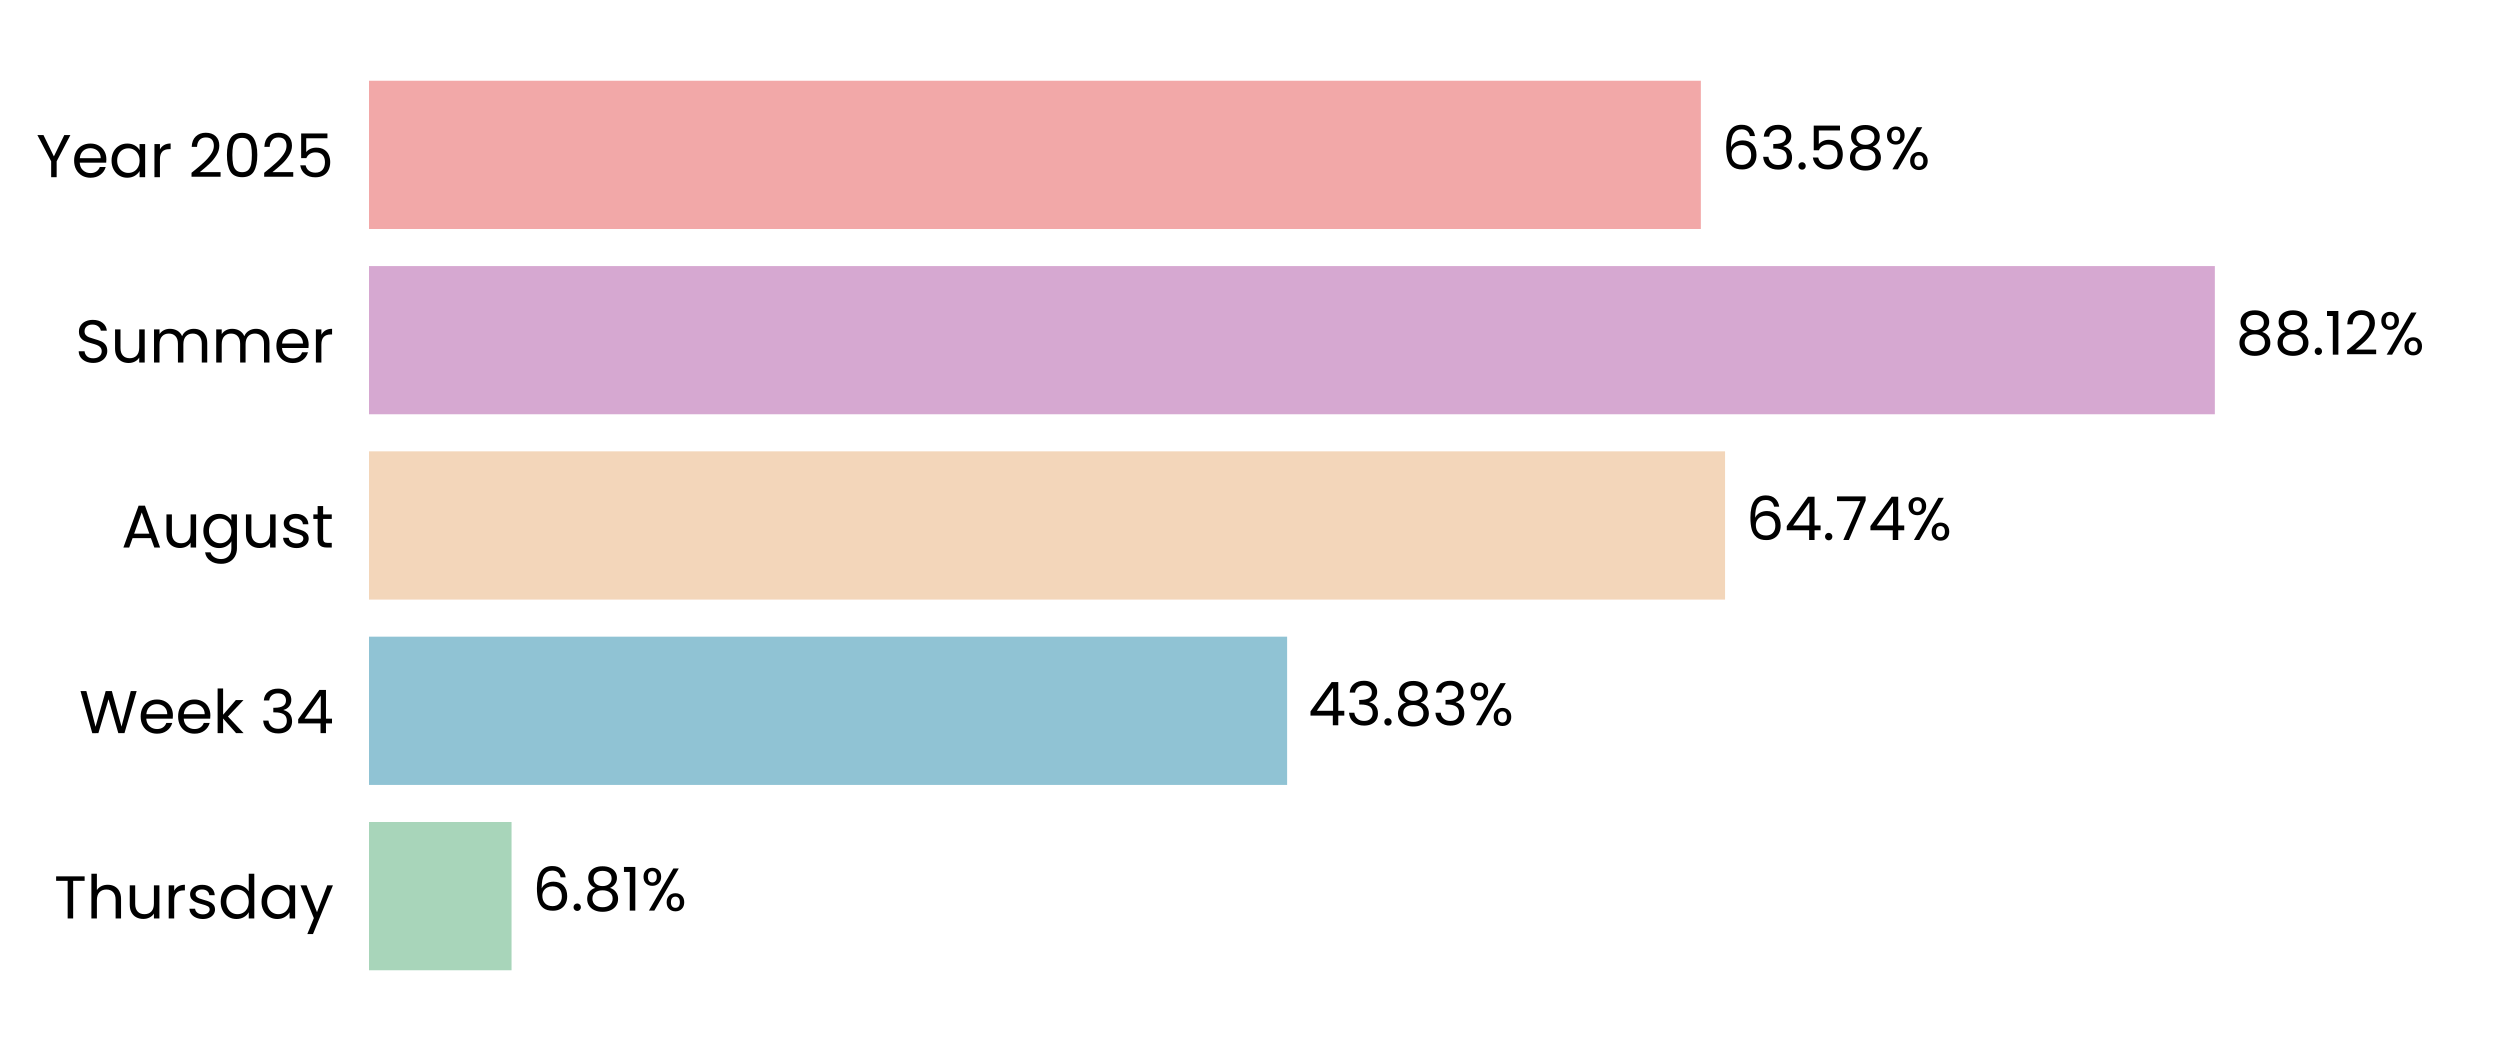
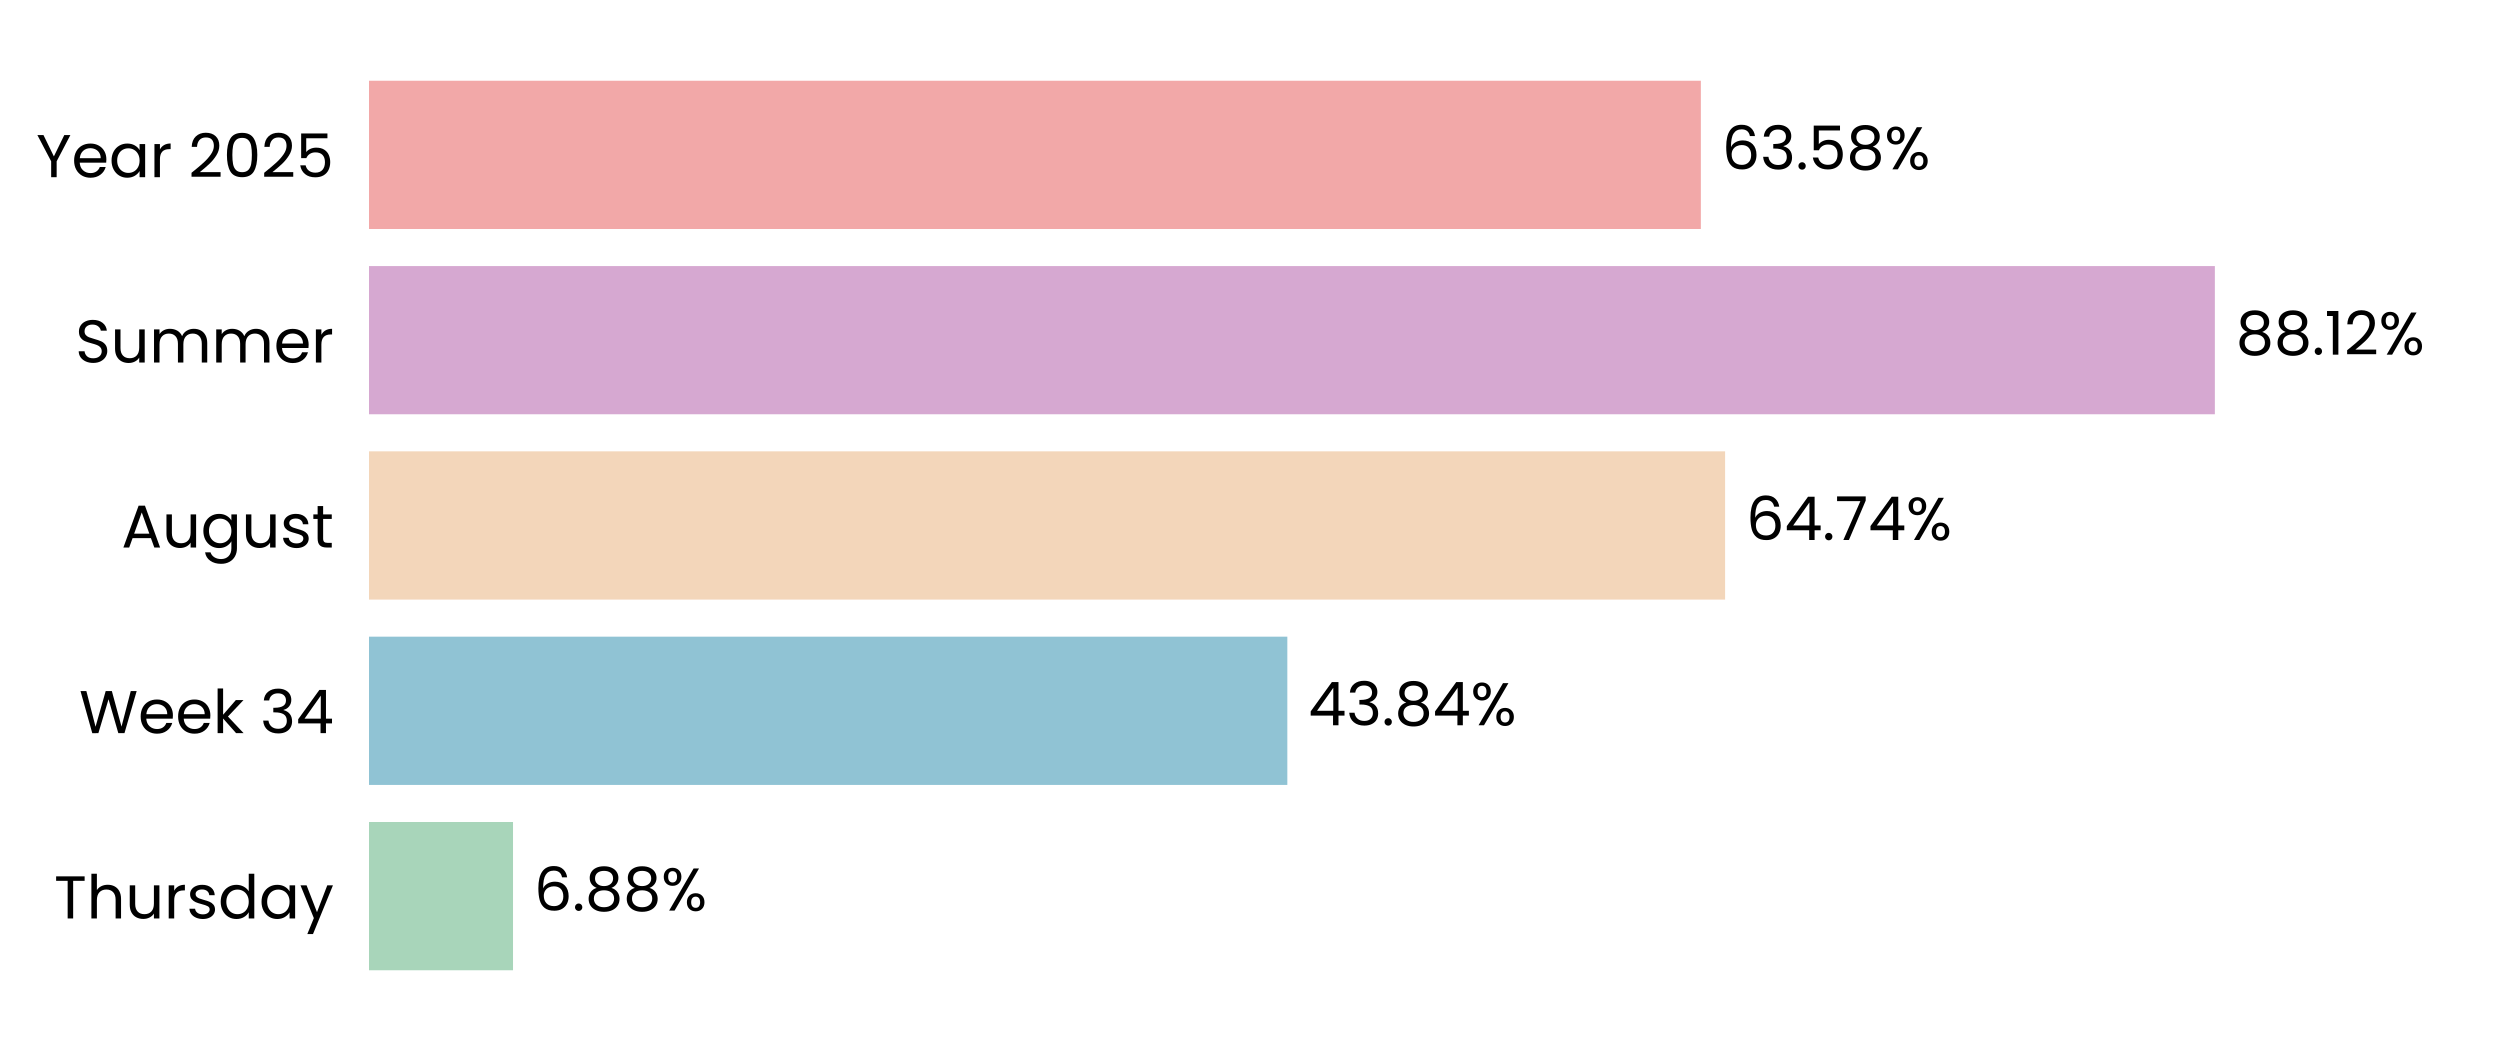
<svg xmlns="http://www.w3.org/2000/svg" xmlns:xlink="http://www.w3.org/1999/xlink" width="496.691pt" height="208.8pt" viewBox="0 0 496.691 208.8" version="1.1">
  <defs>
    <style type="text/css">*{stroke-linejoin: round; stroke-linecap: butt}</style>
  </defs>
  <g id="figure_1">
    <g id="patch_1">
      <path d="M 0 208.8  L 496.691 208.8  L 496.691 0  L 0 0  L 0 208.8  z " style="fill: none" />
    </g>
    <g id="axes_1">
      <g id="patch_2">
        <path d="M 73.311 201.6  L 489.491 201.6  L 489.491 7.2  L 73.311 7.2  L 73.311 201.6  z " style="fill: none" />
      </g>
      <g id="patch_3">
-         <path d="M 73.311 192.764  L 101.635 192.764  L 101.635 163.309  L 73.311 163.309  z " clip-path="url(#p89793f2ffe)" style="fill: #a8d5ba" />
+         <path d="M 73.311 192.764  L 101.924 192.764  L 101.924 163.309  L 73.311 163.309  z " clip-path="url(#pbf1f20fafa)" style="fill: #a8d5ba" />
      </g>
      <g id="patch_4">
-         <path d="M 73.311 155.945  L 255.72 155.945  L 255.72 126.491  L 73.311 126.491  z " clip-path="url(#p89793f2ffe)" style="fill: #90c3d4" />
+         <path d="M 73.311 155.945  L 255.762 155.945  L 255.762 126.491  L 73.311 126.491  z " clip-path="url(#pbf1f20fafa)" style="fill: #90c3d4" />
      </g>
      <g id="patch_5">
-         <path d="M 73.311 119.127  L 342.728 119.127  L 342.728 89.673  L 73.311 89.673  z " clip-path="url(#p89793f2ffe)" style="fill: #f3d6ba" />
+         <path d="M 73.311 119.127  L 342.737 119.127  L 342.737 89.673  L 73.311 89.673  z " clip-path="url(#pbf1f20fafa)" style="fill: #f3d6ba" />
      </g>
      <g id="patch_6">
-         <path d="M 73.311 82.309  L 440.038 82.309  L 440.038 52.855  L 73.311 52.855  z " clip-path="url(#p89793f2ffe)" style="fill: #d6a8d1" />
+         <path d="M 73.311 82.309  L 440.042 82.309  L 440.042 52.855  L 73.311 52.855  z " clip-path="url(#pbf1f20fafa)" style="fill: #d6a8d1" />
      </g>
      <g id="patch_7">
-         <path d="M 73.311 45.491  L 337.92 45.491  L 337.92 16.036  L 73.311 16.036  z " clip-path="url(#p89793f2ffe)" style="fill: #f2a8a8" />
+         <path d="M 73.311 45.491  L 337.92 45.491  L 337.92 16.036  L 73.311 16.036  z " clip-path="url(#pbf1f20fafa)" style="fill: #f2a8a8" />
      </g>
      <g id="matplotlib.axis_1">
        <g id="ytick_1">
          <g id="text_1">
            <g transform="translate(10.74188 182.4764) scale(0.12 -0.12)">
              <defs>
                <path id="Poppins-Regular-54" d="M 3238 4461  L 3238 3987  L 2022 3987  L 2022 0  L 1440 0  L 1440 3987  L 218 3987  L 218 4461  L 3238 4461  z " transform="scale(0.015625)" />
                <path id="Poppins-Regular-68" d="M 2234 3571  Q 2630 3571 2950 3401  Q 3270 3232 3452 2893  Q 3635 2554 3635 2067  L 3635 0  L 3059 0  L 3059 1984  Q 3059 2509 2796 2787  Q 2534 3066 2080 3066  Q 1619 3066 1347 2778  Q 1075 2490 1075 1939  L 1075 0  L 493 0  L 493 4736  L 1075 4736  L 1075 3008  Q 1248 3277 1552 3424  Q 1856 3571 2234 3571  z " transform="scale(0.015625)" />
                <path id="Poppins-Regular-75" d="M 3603 3507  L 3603 0  L 3021 0  L 3021 518  Q 2854 250 2556 99  Q 2259 -51 1901 -51  Q 1491 -51 1164 118  Q 838 288 649 627  Q 461 966 461 1453  L 461 3507  L 1037 3507  L 1037 1530  Q 1037 1011 1299 732  Q 1562 454 2016 454  Q 2483 454 2752 742  Q 3021 1030 3021 1581  L 3021 3507  L 3603 3507  z " transform="scale(0.015625)" />
                <path id="Poppins-Regular-72" d="M 1075 2938  Q 1229 3238 1513 3404  Q 1798 3571 2208 3571  L 2208 2970  L 2054 2970  Q 1075 2970 1075 1907  L 1075 0  L 493 0  L 493 3507  L 1075 3507  L 1075 2938  z " transform="scale(0.015625)" />
                <path id="Poppins-Regular-73" d="M 1734 -58  Q 1331 -58 1011 80  Q 691 218 505 464  Q 320 710 301 1030  L 902 1030  Q 928 768 1149 601  Q 1370 435 1728 435  Q 2061 435 2253 582  Q 2445 730 2445 954  Q 2445 1184 2240 1296  Q 2035 1408 1606 1517  Q 1216 1619 969 1724  Q 723 1830 547 2038  Q 371 2246 371 2586  Q 371 2854 531 3078  Q 691 3302 985 3433  Q 1280 3565 1658 3565  Q 2240 3565 2598 3270  Q 2957 2976 2982 2464  L 2400 2464  Q 2381 2739 2179 2905  Q 1978 3072 1638 3072  Q 1325 3072 1139 2937  Q 954 2803 954 2586  Q 954 2413 1066 2301  Q 1178 2189 1347 2121  Q 1517 2054 1818 1971  Q 2195 1869 2432 1769  Q 2669 1670 2838 1472  Q 3008 1274 3014 954  Q 3014 666 2854 435  Q 2694 205 2403 73  Q 2112 -58 1734 -58  z " transform="scale(0.015625)" />
                <path id="Poppins-Regular-64" d="M 275 1766  Q 275 2304 492 2710  Q 710 3117 1091 3341  Q 1472 3565 1946 3565  Q 2355 3565 2707 3376  Q 3059 3187 3245 2880  L 3245 4736  L 3834 4736  L 3834 0  L 3245 0  L 3245 659  Q 3072 346 2733 144  Q 2394 -58 1939 -58  Q 1472 -58 1091 172  Q 710 403 492 819  Q 275 1235 275 1766  z M 3245 1760  Q 3245 2157 3085 2451  Q 2925 2746 2653 2902  Q 2381 3059 2054 3059  Q 1728 3059 1459 2905  Q 1190 2752 1030 2457  Q 870 2163 870 1766  Q 870 1363 1030 1065  Q 1190 768 1459 611  Q 1728 454 2054 454  Q 2381 454 2653 611  Q 2925 768 3085 1065  Q 3245 1363 3245 1760  z " transform="scale(0.015625)" />
                <path id="Poppins-Regular-61" d="M 275 1766  Q 275 2304 492 2710  Q 710 3117 1091 3341  Q 1472 3565 1939 3565  Q 2400 3565 2739 3366  Q 3078 3168 3245 2867  L 3245 3507  L 3834 3507  L 3834 0  L 3245 0  L 3245 653  Q 3072 346 2729 144  Q 2387 -58 1933 -58  Q 1466 -58 1088 172  Q 710 403 492 819  Q 275 1235 275 1766  z M 3245 1760  Q 3245 2157 3085 2451  Q 2925 2746 2653 2902  Q 2381 3059 2054 3059  Q 1728 3059 1459 2905  Q 1190 2752 1030 2457  Q 870 2163 870 1766  Q 870 1363 1030 1065  Q 1190 768 1459 611  Q 1728 454 2054 454  Q 2381 454 2653 611  Q 2925 768 3085 1065  Q 3245 1363 3245 1760  z " transform="scale(0.015625)" />
                <path id="Poppins-Regular-79" d="M 3514 3507  L 1402 -1651  L 800 -1651  L 1491 38  L 77 3507  L 723 3507  L 1824 666  L 2912 3507  L 3514 3507  z " transform="scale(0.015625)" />
              </defs>
              <use xlink:href="#Poppins-Regular-54" />
              <use xlink:href="#Poppins-Regular-68" transform="translate(54.09999 0)" />
              <use xlink:href="#Poppins-Regular-75" transform="translate(118.1 0)" />
              <use xlink:href="#Poppins-Regular-72" transform="translate(182.1 0)" />
              <use xlink:href="#Poppins-Regular-73" transform="translate(219.3999 0)" />
              <use xlink:href="#Poppins-Regular-64" transform="translate(271.5999 0)" />
              <use xlink:href="#Poppins-Regular-61" transform="translate(339.1999 0)" />
              <use xlink:href="#Poppins-Regular-79" transform="translate(406.7999 0)" />
            </g>
          </g>
        </g>
        <g id="ytick_2">
          <g id="text_2">
            <g transform="translate(15.71813 145.6582) scale(0.12 -0.12)">
              <defs>
                <path id="Poppins-Regular-57" d="M 6099 4461  L 4806 0  L 4154 0  L 3117 3590  L 2042 0  L 1395 -6  L 147 4461  L 768 4461  L 1741 678  L 2816 4461  L 3469 4461  L 4493 691  L 5472 4461  L 6099 4461  z " transform="scale(0.015625)" />
                <path id="Poppins-Regular-65" d="M 3693 1888  Q 3693 1722 3674 1536  L 870 1536  Q 902 1018 1225 726  Q 1549 435 2010 435  Q 2387 435 2640 611  Q 2893 787 2995 1082  L 3622 1082  Q 3482 576 3059 259  Q 2637 -58 2010 -58  Q 1510 -58 1116 166  Q 723 390 499 803  Q 275 1216 275 1760  Q 275 2304 492 2713  Q 710 3123 1104 3344  Q 1498 3565 2010 3565  Q 2509 3565 2893 3347  Q 3277 3130 3485 2749  Q 3693 2368 3693 1888  z M 3091 2010  Q 3091 2342 2944 2582  Q 2797 2822 2544 2947  Q 2291 3072 1984 3072  Q 1542 3072 1232 2790  Q 922 2509 877 2010  L 3091 2010  z " transform="scale(0.015625)" />
                <path id="Poppins-Regular-6b" d="M 2451 0  L 1075 1549  L 1075 0  L 493 0  L 493 4736  L 1075 4736  L 1075 1952  L 2426 3507  L 3238 3507  L 1587 1760  L 3245 0  L 2451 0  z " transform="scale(0.015625)" />
                <path id="Poppins-Regular-20" transform="scale(0.015625)" />
                <path id="Poppins-Regular-33" d="M 384 3462  Q 429 4051 838 4384  Q 1248 4717 1901 4717  Q 2336 4717 2653 4560  Q 2970 4403 3133 4134  Q 3296 3866 3296 3526  Q 3296 3130 3069 2842  Q 2842 2554 2477 2470  L 2477 2438  Q 2893 2336 3136 2035  Q 3379 1734 3379 1248  Q 3379 883 3212 592  Q 3046 301 2713 134  Q 2381 -32 1914 -32  Q 1235 -32 800 323  Q 365 678 314 1331  L 877 1331  Q 922 947 1190 704  Q 1459 461 1907 461  Q 2355 461 2588 694  Q 2822 928 2822 1299  Q 2822 1779 2502 1990  Q 2182 2202 1536 2202  L 1389 2202  L 1389 2688  L 1542 2688  Q 2131 2694 2432 2883  Q 2733 3072 2733 3469  Q 2733 3808 2512 4013  Q 2291 4218 1882 4218  Q 1485 4218 1241 4013  Q 998 3808 954 3462  L 384 3462  z " transform="scale(0.015625)" />
                <path id="Poppins-Regular-34" d="M 256 1030  L 256 1472  L 2502 4582  L 3200 4582  L 3200 1536  L 3840 1536  L 3840 1030  L 3200 1030  L 3200 0  L 2624 0  L 2624 1030  L 256 1030  z M 2650 3974  L 928 1536  L 2650 1536  L 2650 3974  z " transform="scale(0.015625)" />
              </defs>
              <use xlink:href="#Poppins-Regular-57" />
              <use xlink:href="#Poppins-Regular-65" transform="translate(97.59999 0)" />
              <use xlink:href="#Poppins-Regular-65" transform="translate(159.6 0)" />
              <use xlink:href="#Poppins-Regular-6b" transform="translate(221.6 0)" />
              <use xlink:href="#Poppins-Regular-20" transform="translate(273.0999 0)" />
              <use xlink:href="#Poppins-Regular-33" transform="translate(299.7999 0)" />
              <use xlink:href="#Poppins-Regular-34" transform="translate(358.6999 0)" />
            </g>
          </g>
        </g>
        <g id="ytick_3">
          <g id="text_3">
            <g transform="translate(24.11812 108.78) scale(0.12 -0.12)">
              <defs>
                <path id="Poppins-Regular-41" d="M 3130 992  L 1184 992  L 826 0  L 211 0  L 1824 4435  L 2496 4435  L 4102 0  L 3488 0  L 3130 992  z M 2963 1466  L 2157 3718  L 1350 1466  L 2963 1466  z " transform="scale(0.015625)" />
                <path id="Poppins-Regular-67" d="M 1939 3565  Q 2394 3565 2736 3366  Q 3078 3168 3245 2867  L 3245 3507  L 3834 3507  L 3834 -77  Q 3834 -557 3629 -931  Q 3424 -1306 3043 -1517  Q 2662 -1728 2157 -1728  Q 1466 -1728 1005 -1401  Q 544 -1075 461 -512  L 1037 -512  Q 1133 -832 1433 -1027  Q 1734 -1222 2157 -1222  Q 2637 -1222 2941 -921  Q 3245 -621 3245 -77  L 3245 659  Q 3072 352 2733 147  Q 2394 -58 1939 -58  Q 1472 -58 1091 172  Q 710 403 492 819  Q 275 1235 275 1766  Q 275 2304 492 2710  Q 710 3117 1091 3341  Q 1472 3565 1939 3565  z M 3245 1760  Q 3245 2157 3085 2451  Q 2925 2746 2653 2902  Q 2381 3059 2054 3059  Q 1728 3059 1459 2905  Q 1190 2752 1030 2457  Q 870 2163 870 1766  Q 870 1363 1030 1065  Q 1190 768 1459 611  Q 1728 454 2054 454  Q 2381 454 2653 611  Q 2925 768 3085 1065  Q 3245 1363 3245 1760  z " transform="scale(0.015625)" />
                <path id="Poppins-Regular-74" d="M 1203 3027  L 1203 960  Q 1203 704 1312 598  Q 1421 493 1690 493  L 2118 493  L 2118 0  L 1594 0  Q 1107 0 864 224  Q 621 448 621 960  L 621 3027  L 166 3027  L 166 3507  L 621 3507  L 621 4390  L 1203 4390  L 1203 3507  L 2118 3507  L 2118 3027  L 1203 3027  z " transform="scale(0.015625)" />
              </defs>
              <use xlink:href="#Poppins-Regular-41" />
              <use xlink:href="#Poppins-Regular-75" transform="translate(67.39999 0)" />
              <use xlink:href="#Poppins-Regular-67" transform="translate(131.4 0)" />
              <use xlink:href="#Poppins-Regular-75" transform="translate(199 0)" />
              <use xlink:href="#Poppins-Regular-73" transform="translate(263 0)" />
              <use xlink:href="#Poppins-Regular-74" transform="translate(315.2 0)" />
            </g>
          </g>
        </g>
        <g id="ytick_4">
          <g id="text_4">
            <g transform="translate(14.95125 72.02182) scale(0.12 -0.12)">
              <defs>
                <path id="Poppins-Regular-53" d="M 1907 -45  Q 1466 -45 1117 112  Q 768 269 569 547  Q 371 826 365 1190  L 986 1190  Q 1018 877 1245 662  Q 1472 448 1907 448  Q 2323 448 2563 656  Q 2803 864 2803 1190  Q 2803 1446 2662 1606  Q 2522 1766 2310 1849  Q 2099 1933 1741 2029  Q 1299 2144 1033 2259  Q 768 2374 579 2620  Q 390 2867 390 3283  Q 390 3648 576 3929  Q 762 4211 1098 4364  Q 1434 4518 1869 4518  Q 2496 4518 2896 4204  Q 3296 3891 3347 3373  L 2707 3373  Q 2675 3629 2438 3824  Q 2202 4019 1811 4019  Q 1446 4019 1216 3830  Q 986 3642 986 3302  Q 986 3059 1123 2905  Q 1261 2752 1462 2672  Q 1664 2592 2029 2490  Q 2470 2368 2739 2249  Q 3008 2131 3200 1884  Q 3392 1638 3392 1216  Q 3392 890 3219 602  Q 3046 314 2707 134  Q 2368 -45 1907 -45  z " transform="scale(0.015625)" />
                <path id="Poppins-Regular-6d" d="M 4710 3571  Q 5120 3571 5440 3401  Q 5760 3232 5945 2893  Q 6131 2554 6131 2067  L 6131 0  L 5555 0  L 5555 1984  Q 5555 2509 5296 2787  Q 5037 3066 4595 3066  Q 4141 3066 3872 2774  Q 3603 2483 3603 1933  L 3603 0  L 3027 0  L 3027 1984  Q 3027 2509 2768 2787  Q 2509 3066 2067 3066  Q 1613 3066 1344 2774  Q 1075 2483 1075 1933  L 1075 0  L 493 0  L 493 3507  L 1075 3507  L 1075 3002  Q 1248 3277 1539 3424  Q 1830 3571 2182 3571  Q 2624 3571 2963 3372  Q 3302 3174 3469 2790  Q 3616 3162 3955 3366  Q 4294 3571 4710 3571  z " transform="scale(0.015625)" />
              </defs>
              <use xlink:href="#Poppins-Regular-53" />
              <use xlink:href="#Poppins-Regular-75" transform="translate(58.7 0)" />
              <use xlink:href="#Poppins-Regular-6d" transform="translate(122.7 0)" />
              <use xlink:href="#Poppins-Regular-6d" transform="translate(225.7 0)" />
              <use xlink:href="#Poppins-Regular-65" transform="translate(328.7 0)" />
              <use xlink:href="#Poppins-Regular-72" transform="translate(390.6999 0)" />
            </g>
          </g>
        </g>
        <g id="ytick_5">
          <g id="text_5">
            <g transform="translate(7.2 35.20364) scale(0.12 -0.12)">
              <defs>
                <path id="Poppins-Regular-59" d="M 3616 4461  L 2163 1683  L 2163 0  L 1581 0  L 1581 1683  L 122 4461  L 768 4461  L 1869 2202  L 2970 4461  L 3616 4461  z " transform="scale(0.015625)" />
                <path id="Poppins-Regular-32" d="M 326 467  Q 1139 1120 1600 1539  Q 2061 1958 2377 2416  Q 2694 2874 2694 3315  Q 2694 3731 2492 3971  Q 2291 4211 1843 4211  Q 1408 4211 1168 3939  Q 928 3667 909 3213  L 346 3213  Q 371 3930 780 4320  Q 1190 4710 1837 4710  Q 2496 4710 2883 4345  Q 3270 3981 3270 3341  Q 3270 2810 2953 2307  Q 2637 1805 2233 1424  Q 1830 1043 1203 538  L 3405 538  L 3405 51  L 326 51  L 326 467  z " transform="scale(0.015625)" />
                <path id="Poppins-Regular-30" d="M 397 2362  Q 397 3462 755 4080  Q 1114 4698 2010 4698  Q 2899 4698 3257 4080  Q 3616 3462 3616 2362  Q 3616 1242 3257 621  Q 2899 0 2010 0  Q 1114 0 755 621  Q 397 1242 397 2362  z M 3040 2362  Q 3040 2918 2966 3305  Q 2893 3693 2665 3929  Q 2438 4166 2010 4166  Q 1574 4166 1347 3929  Q 1120 3693 1046 3305  Q 973 2918 973 2362  Q 973 1786 1046 1395  Q 1120 1005 1347 768  Q 1574 531 2010 531  Q 2438 531 2665 768  Q 2893 1005 2966 1395  Q 3040 1786 3040 2362  z " transform="scale(0.015625)" />
                <path id="Poppins-Regular-35" d="M 3347 4122  L 1101 4122  L 1101 2662  Q 1248 2867 1536 2998  Q 1824 3130 2157 3130  Q 2688 3130 3021 2909  Q 3354 2688 3498 2339  Q 3642 1990 3642 1600  Q 3642 1139 3469 774  Q 3296 410 2941 198  Q 2586 -13 2061 -13  Q 1389 -13 973 332  Q 557 678 467 1254  L 1037 1254  Q 1120 890 1389 685  Q 1658 480 2067 480  Q 2573 480 2829 784  Q 3085 1088 3085 1587  Q 3085 2086 2829 2358  Q 2573 2630 2074 2630  Q 1734 2630 1481 2467  Q 1229 2304 1114 2022  L 563 2022  L 563 4634  L 3347 4634  L 3347 4122  z " transform="scale(0.015625)" />
              </defs>
              <use xlink:href="#Poppins-Regular-59" />
              <use xlink:href="#Poppins-Regular-65" transform="translate(58.39999 0)" />
              <use xlink:href="#Poppins-Regular-61" transform="translate(120.4 0)" />
              <use xlink:href="#Poppins-Regular-72" transform="translate(188 0)" />
              <use xlink:href="#Poppins-Regular-20" transform="translate(225.3 0)" />
              <use xlink:href="#Poppins-Regular-32" transform="translate(252 0)" />
              <use xlink:href="#Poppins-Regular-30" transform="translate(309.4999 0)" />
              <use xlink:href="#Poppins-Regular-32" transform="translate(372.2999 0)" />
              <use xlink:href="#Poppins-Regular-35" transform="translate(429.7999 0)" />
            </g>
          </g>
        </g>
      </g>
      <g id="text_6">
-         <g transform="translate(105.7964 180.9164) scale(0.12 -0.12)">
+         <g transform="translate(106.0854 180.9164) scale(0.12 -0.12)">
          <defs>
            <path id="Poppins-Regular-36" d="M 2976 3526  Q 2835 4237 2099 4237  Q 1530 4237 1248 3798  Q 966 3360 973 2355  Q 1120 2688 1462 2877  Q 1805 3066 2227 3066  Q 2886 3066 3280 2656  Q 3674 2246 3674 1523  Q 3674 1088 3504 742  Q 3334 397 2992 192  Q 2650 -13 2163 -13  Q 1504 -13 1133 281  Q 762 576 614 1094  Q 467 1613 467 2374  Q 467 4723 2106 4723  Q 2733 4723 3091 4384  Q 3450 4045 3514 3526  L 2976 3526  z M 2106 2573  Q 1830 2573 1587 2461  Q 1344 2349 1193 2121  Q 1043 1894 1043 1568  Q 1043 1082 1324 778  Q 1606 474 2131 474  Q 2579 474 2844 752  Q 3110 1030 3110 1504  Q 3110 2003 2854 2288  Q 2598 2573 2106 2573  z " transform="scale(0.015625)" />
            <path id="Poppins-Regular-2e" d="M 678 -38  Q 512 -38 397 77  Q 282 192 282 358  Q 282 525 397 640  Q 512 755 678 755  Q 838 755 950 640  Q 1062 525 1062 358  Q 1062 192 950 77  Q 838 -38 678 -38  z " transform="scale(0.015625)" />
            <path id="Poppins-Regular-38" d="M 1242 2406  Q 883 2547 691 2816  Q 499 3085 499 3469  Q 499 3814 672 4092  Q 845 4371 1187 4534  Q 1530 4698 2016 4698  Q 2502 4698 2844 4534  Q 3187 4371 3363 4092  Q 3539 3814 3539 3469  Q 3539 3098 3340 2819  Q 3142 2541 2797 2406  Q 3194 2285 3427 1981  Q 3661 1677 3661 1248  Q 3661 832 3456 521  Q 3251 211 2876 41  Q 2502 -128 2016 -128  Q 1530 -128 1162 41  Q 794 211 589 521  Q 384 832 384 1248  Q 384 1677 614 1984  Q 845 2291 1242 2406  z M 2976 3398  Q 2976 3789 2720 4000  Q 2464 4211 2016 4211  Q 1574 4211 1318 4000  Q 1062 3789 1062 3392  Q 1062 3034 1328 2816  Q 1594 2598 2016 2598  Q 2445 2598 2710 2819  Q 2976 3040 2976 3398  z M 2016 2150  Q 1542 2150 1241 1929  Q 941 1709 941 1267  Q 941 858 1232 608  Q 1523 358 2016 358  Q 2509 358 2797 608  Q 3085 858 3085 1267  Q 3085 1696 2790 1923  Q 2496 2150 2016 2150  z " transform="scale(0.015625)" />
-             <path id="Poppins-Regular-31" d="M 243 4096  L 243 4627  L 1446 4627  L 1446 0  L 858 0  L 858 4096  L 243 4096  z " transform="scale(0.015625)" />
            <path id="Poppins-Regular-25" d="M 269 3584  Q 269 4019 531 4278  Q 794 4538 1203 4538  Q 1613 4538 1875 4278  Q 2138 4019 2138 3584  Q 2138 3142 1875 2883  Q 1613 2624 1203 2624  Q 794 2624 531 2883  Q 269 3142 269 3584  z M 4006 4467  L 1414 0  L 838 0  L 3430 4467  L 4006 4467  z M 1203 4179  Q 986 4179 861 4028  Q 736 3878 736 3584  Q 736 3290 861 3136  Q 986 2982 1203 2982  Q 1421 2982 1549 3139  Q 1677 3296 1677 3584  Q 1677 3878 1549 4028  Q 1421 4179 1203 4179  z M 2720 883  Q 2720 1325 2982 1584  Q 3245 1843 3654 1843  Q 4064 1843 4323 1584  Q 4582 1325 4582 883  Q 4582 448 4323 185  Q 4064 -77 3654 -77  Q 3245 -77 2982 182  Q 2720 442 2720 883  z M 3648 1478  Q 3430 1478 3302 1328  Q 3174 1178 3174 883  Q 3174 595 3302 444  Q 3430 294 3648 294  Q 3866 294 3994 444  Q 4122 595 4122 883  Q 4122 1178 3994 1328  Q 3866 1478 3648 1478  z " transform="scale(0.015625)" />
          </defs>
          <use xlink:href="#Poppins-Regular-36" />
          <use xlink:href="#Poppins-Regular-2e" transform="translate(63.49999 0)" />
          <use xlink:href="#Poppins-Regular-38" transform="translate(84.49997 0)" />
-           <use xlink:href="#Poppins-Regular-31" transform="translate(147.6 0)" />
-           <use xlink:href="#Poppins-Regular-25" transform="translate(179.5999 0)" />
+           <use xlink:href="#Poppins-Regular-38" transform="translate(147.6 0)" />
+           <use xlink:href="#Poppins-Regular-25" transform="translate(210.7 0)" />
        </g>
      </g>
      <g id="text_7">
-         <g transform="translate(259.8821 144.0982) scale(0.12 -0.12)">
+         <g transform="translate(259.9234 144.0982) scale(0.12 -0.12)">
          <use xlink:href="#Poppins-Regular-34" />
          <use xlink:href="#Poppins-Regular-33" transform="translate(62.89999 0)" />
          <use xlink:href="#Poppins-Regular-2e" transform="translate(121.8 0)" />
          <use xlink:href="#Poppins-Regular-38" transform="translate(142.8 0)" />
-           <use xlink:href="#Poppins-Regular-33" transform="translate(205.9 0)" />
-           <use xlink:href="#Poppins-Regular-25" transform="translate(264.8 0)" />
+           <use xlink:href="#Poppins-Regular-34" transform="translate(205.9 0)" />
+           <use xlink:href="#Poppins-Regular-25" transform="translate(268.8 0)" />
        </g>
      </g>
      <g id="text_8">
-         <g transform="translate(346.8899 107.28) scale(0.12 -0.12)">
+         <g transform="translate(346.8993 107.28) scale(0.12 -0.12)">
          <defs>
            <path id="Poppins-Regular-37" d="M 3245 4173  L 1466 0  L 877 0  L 2682 4115  L 211 4115  L 211 4614  L 3245 4614  L 3245 4173  z " transform="scale(0.015625)" />
          </defs>
          <use xlink:href="#Poppins-Regular-36" />
          <use xlink:href="#Poppins-Regular-34" transform="translate(63.49999 0)" />
          <use xlink:href="#Poppins-Regular-2e" transform="translate(126.4 0)" />
          <use xlink:href="#Poppins-Regular-37" transform="translate(147.4 0)" />
          <use xlink:href="#Poppins-Regular-34" transform="translate(202 0)" />
          <use xlink:href="#Poppins-Regular-25" transform="translate(264.8999 0)" />
        </g>
      </g>
      <g id="text_9">
-         <g transform="translate(444.2003 70.46182) scale(0.12 -0.12)">
+         <g transform="translate(444.2034 70.46182) scale(0.12 -0.12)">
+           <defs>
+             <path id="Poppins-Regular-31" d="M 243 4096  L 243 4627  L 1446 4627  L 1446 0  L 858 0  L 858 4096  L 243 4096  z " transform="scale(0.015625)" />
+           </defs>
          <use xlink:href="#Poppins-Regular-38" />
          <use xlink:href="#Poppins-Regular-38" transform="translate(63.09999 0)" />
          <use xlink:href="#Poppins-Regular-2e" transform="translate(126.2 0)" />
          <use xlink:href="#Poppins-Regular-31" transform="translate(147.2 0)" />
          <use xlink:href="#Poppins-Regular-32" transform="translate(179.2 0)" />
          <use xlink:href="#Poppins-Regular-25" transform="translate(236.6999 0)" />
        </g>
      </g>
      <g id="text_10">
-         <g transform="translate(342.0815 33.64364) scale(0.12 -0.12)">
+         <g transform="translate(342.0823 33.64364) scale(0.12 -0.12)">
          <use xlink:href="#Poppins-Regular-36" />
          <use xlink:href="#Poppins-Regular-33" transform="translate(63.49999 0)" />
          <use xlink:href="#Poppins-Regular-2e" transform="translate(122.4 0)" />
          <use xlink:href="#Poppins-Regular-35" transform="translate(143.4 0)" />
          <use xlink:href="#Poppins-Regular-38" transform="translate(206.2 0)" />
          <use xlink:href="#Poppins-Regular-25" transform="translate(269.2999 0)" />
        </g>
      </g>
    </g>
  </g>
  <defs>
-     <clipPath id="p89793f2ffe">
+     <clipPath id="pbf1f20fafa">
      <rect x="73.311" y="7.2" width="416.18" height="194.4" />
    </clipPath>
  </defs>
</svg>
